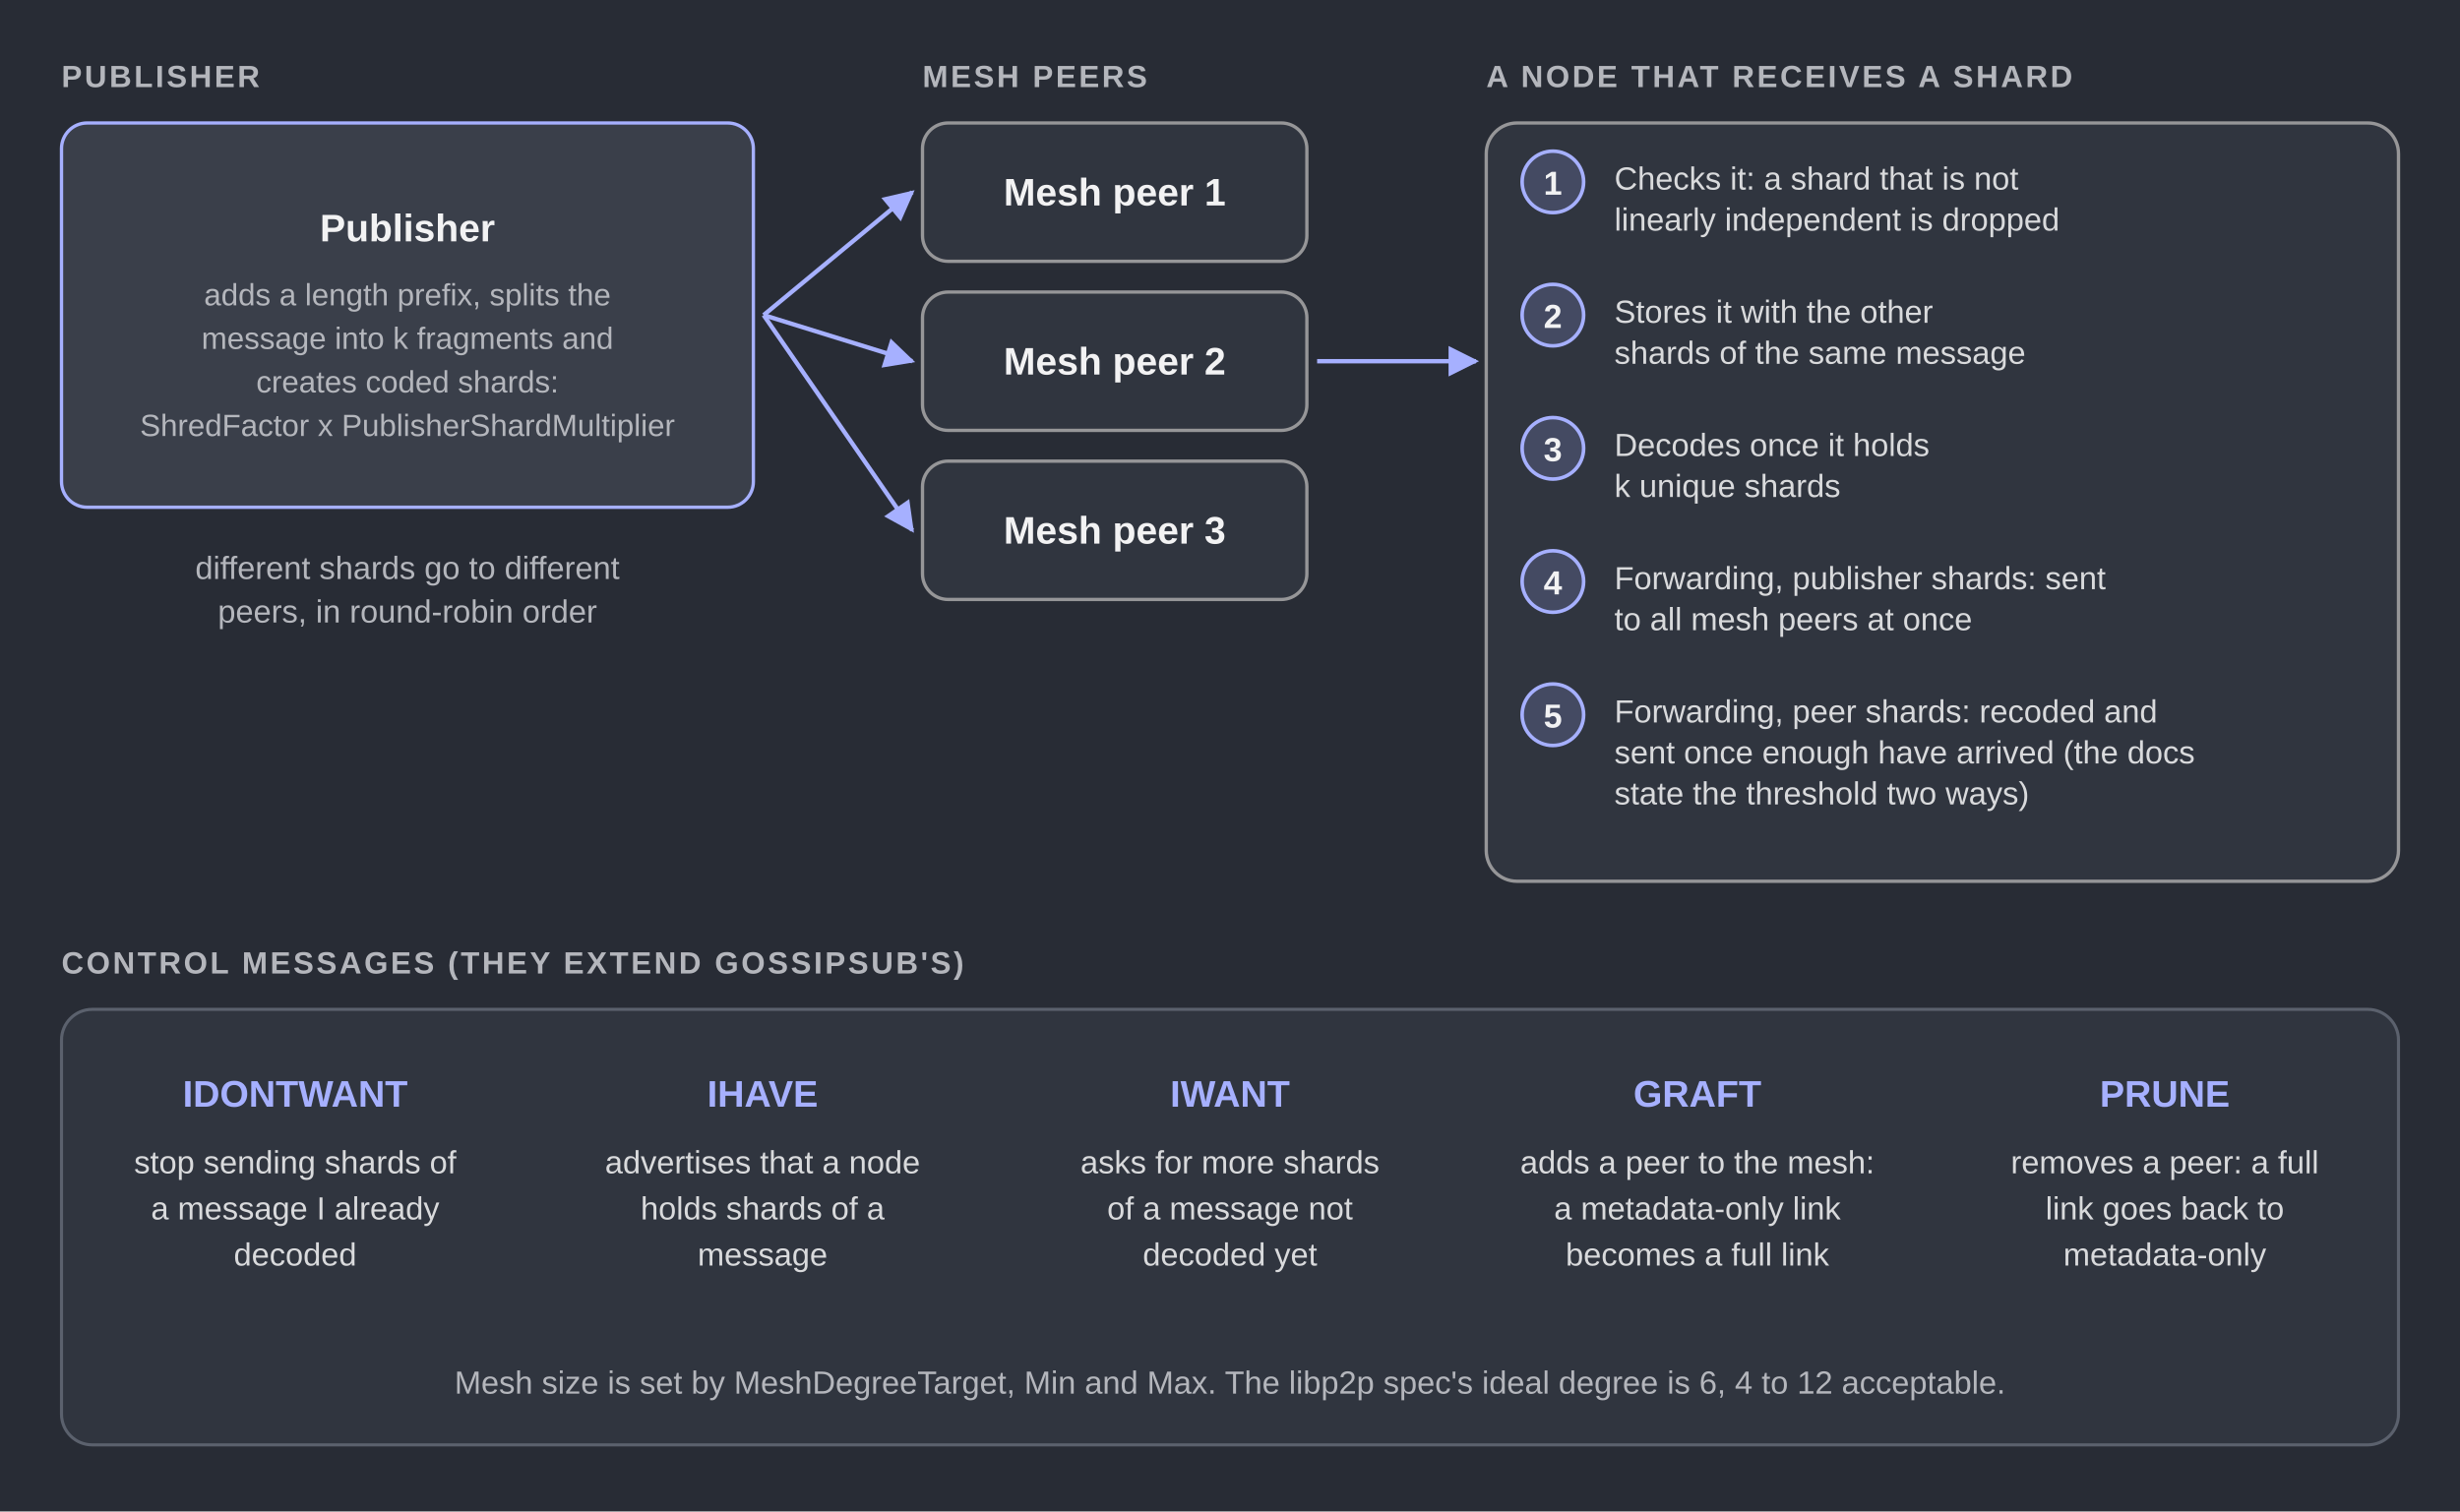
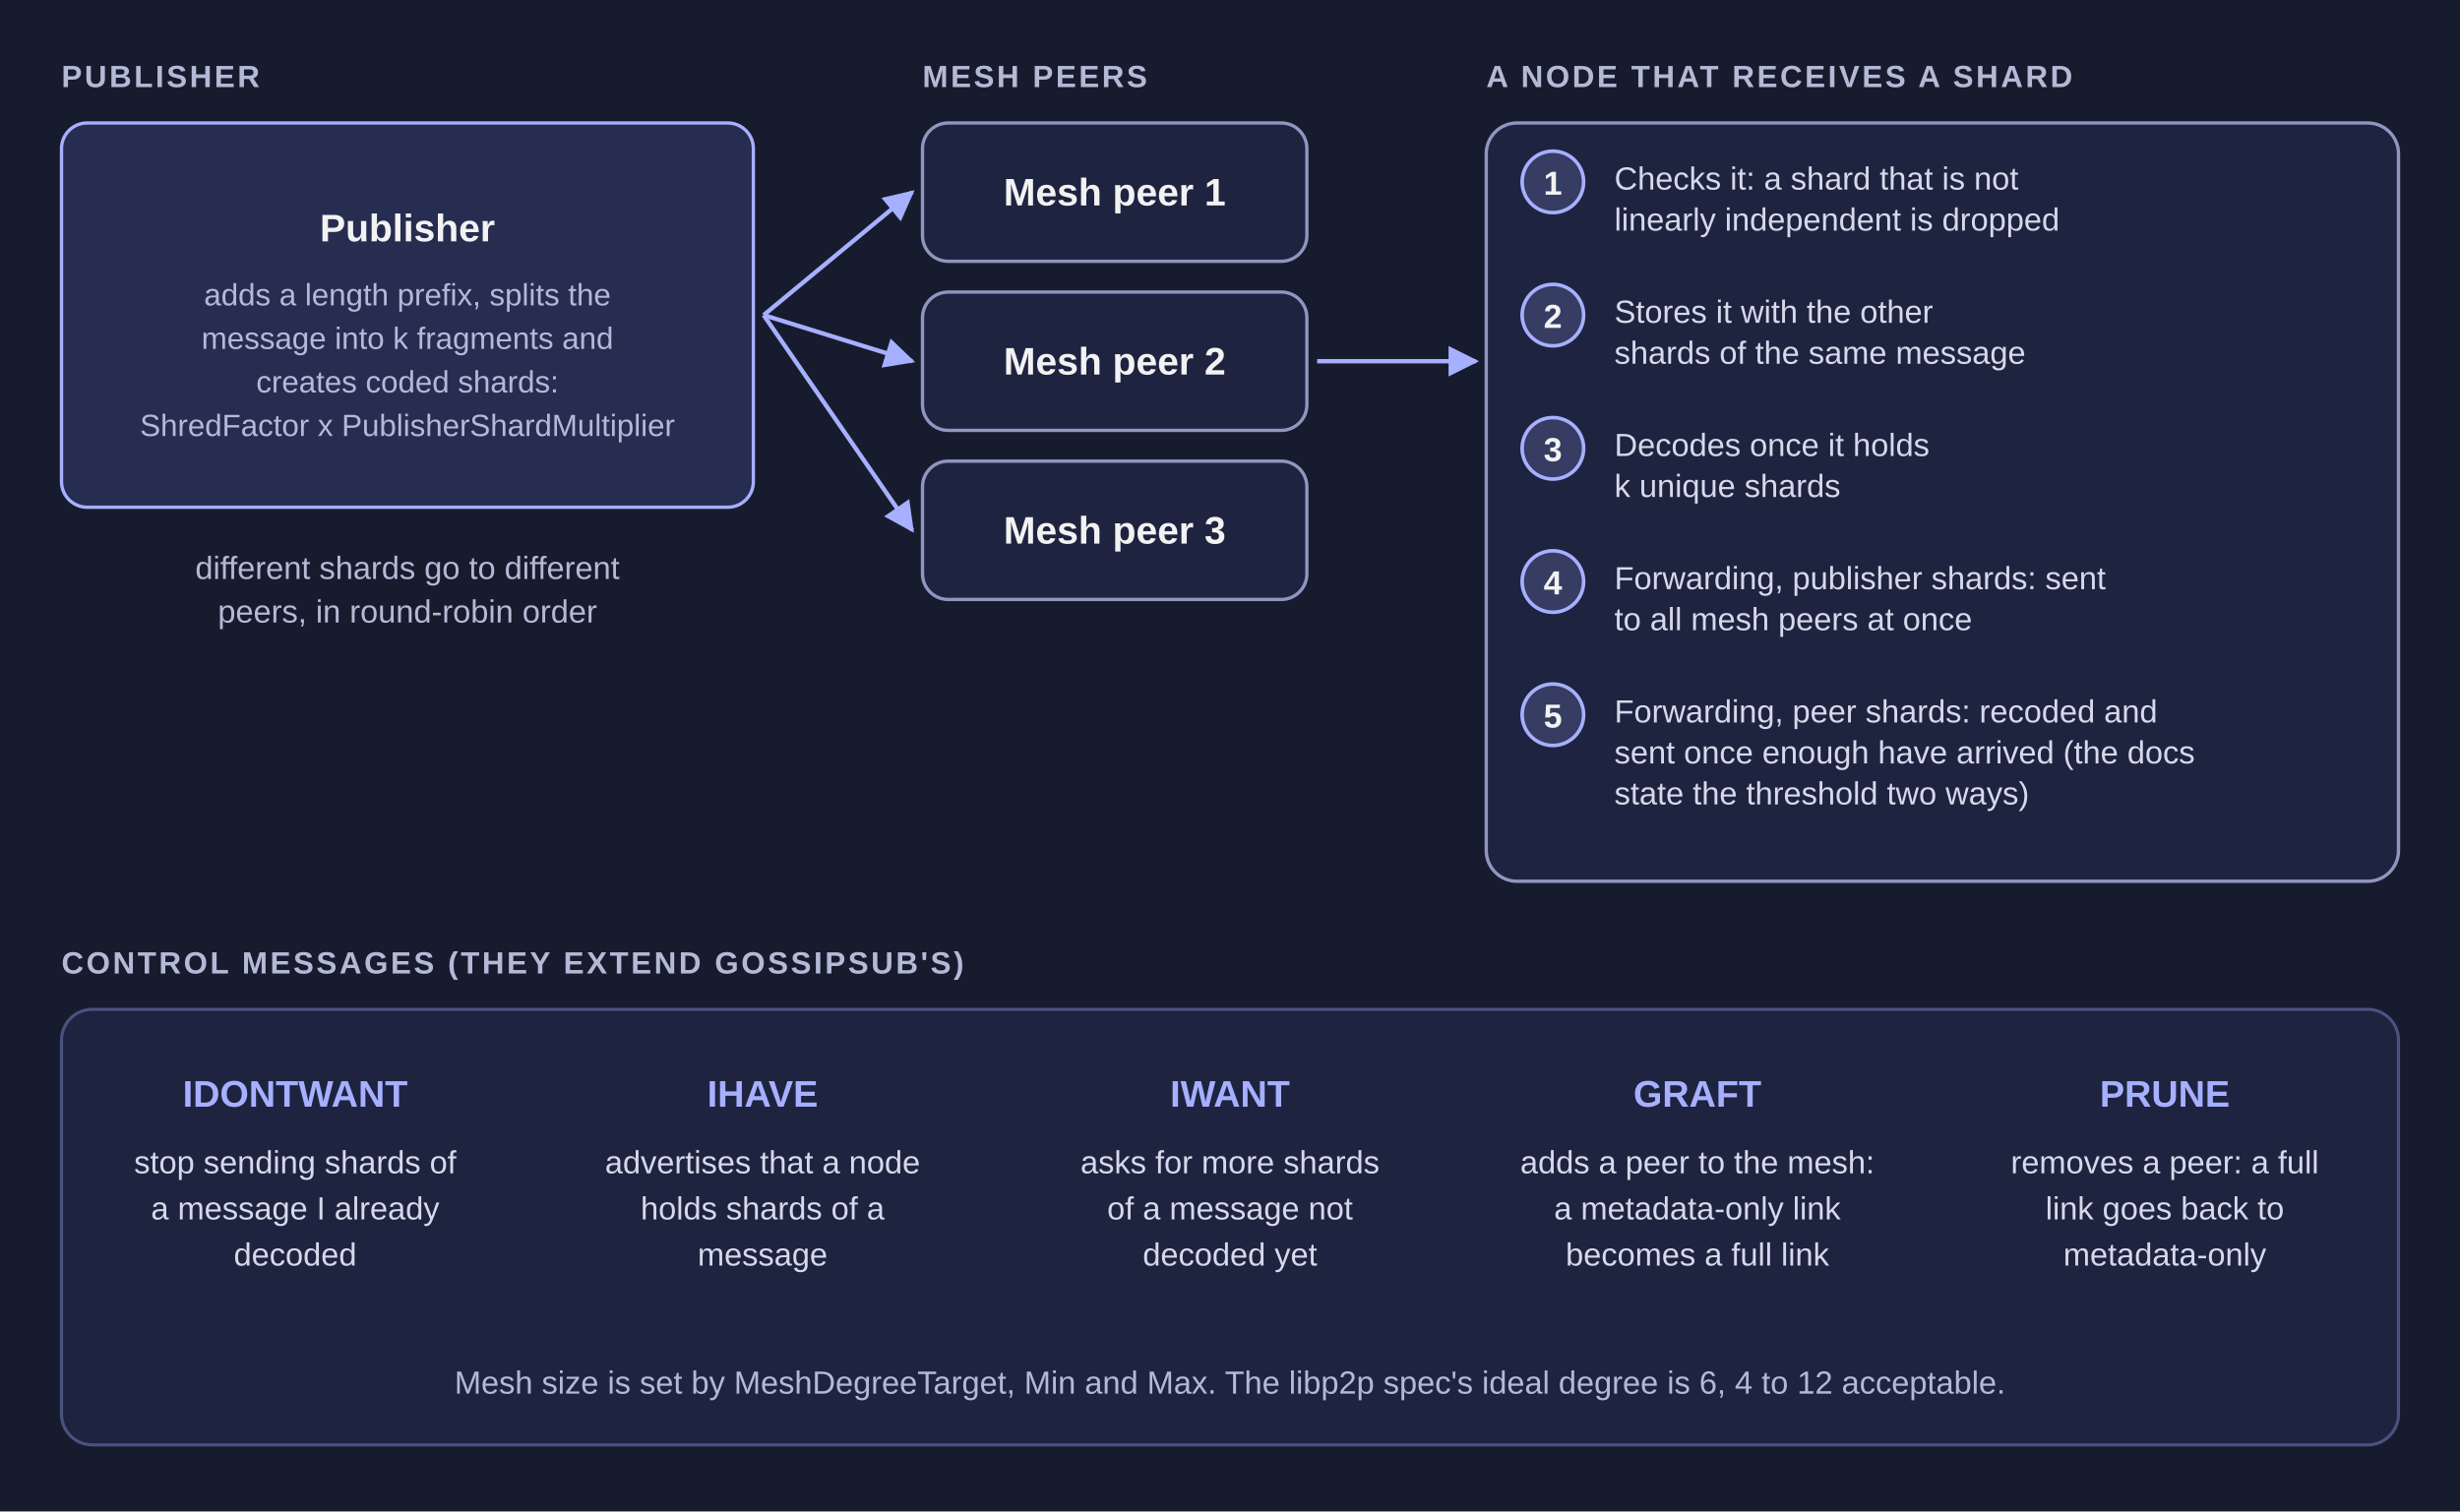
<svg xmlns="http://www.w3.org/2000/svg" viewBox="0 0 960 590" font-family="Helvetica Neue, Arial, sans-serif">
  <defs>
    <marker id="a" viewBox="0 0 10 10" refX="9" refY="5" markerWidth="7" markerHeight="7" orient="auto-start-reverse">
-       <path d="M0 0L10 5L0 10z" fill="#969698" />
+       <path d="M0 0L10 5L0 10z" fill="#8F97BF" />
    </marker>
    <marker id="aw" viewBox="0 0 10 10" refX="9" refY="5" markerWidth="7" markerHeight="7" orient="auto-start-reverse">
      <path d="M0 0L10 5L0 10z" fill="#E3C27A" />
    </marker>
    <marker id="al" viewBox="0 0 10 10" refX="9" refY="5" markerWidth="7" markerHeight="7" orient="auto-start-reverse">
      <path d="M0 0L10 5L0 10z" fill="#A6B0FF" />
    </marker>
    <marker id="ab" viewBox="0 0 10 10" refX="9" refY="5" markerWidth="7" markerHeight="7" orient="auto-start-reverse">
      <path d="M0 0L10 5L0 10z" fill="#93C3EA" />
    </marker>
  </defs>
-   <rect width="960" height="590" fill="#282C35" />
-   <text x="24" y="34" fill="#B4B6BC" font-size="12" font-weight="600" text-anchor="start" letter-spacing="1">PUBLISHER</text>
-   <rect x="24" y="48" width="270" height="150" rx="10" fill="#3A3F4A" stroke="#A6B0FF" stroke-width="1.3" />
+   <rect width="960" height="590" fill="#171B2E" />
+   <text x="24" y="34" fill="#B4B9D6" font-size="12" font-weight="600" text-anchor="start" letter-spacing="1">PUBLISHER</text>
+   <rect x="24" y="48" width="270" height="150" rx="10" fill="#272D50" stroke="#A6B0FF" stroke-width="1.3" />
  <text x="159.0" y="94.2" fill="#F2F2F3" font-size="15" font-weight="600" text-anchor="middle">Publisher</text>
-   <text x="159.0" y="119.2" fill="#B4B6BC" font-size="12" font-weight="400" text-anchor="middle">adds a length prefix, splits the</text>
-   <text x="159.0" y="136.2" fill="#B4B6BC" font-size="12" font-weight="400" text-anchor="middle">message into k fragments and</text>
-   <text x="159.0" y="153.2" fill="#B4B6BC" font-size="12" font-weight="400" text-anchor="middle">creates coded shards:</text>
-   <text x="159.0" y="170.2" fill="#B4B6BC" font-size="12" font-weight="400" text-anchor="middle">ShredFactor x PublisherShardMultiplier</text>
-   <text x="360" y="34" fill="#B4B6BC" font-size="12" font-weight="600" text-anchor="start" letter-spacing="1">MESH PEERS</text>
-   <rect x="360" y="48" width="150" height="54" rx="10" fill="#30353F" stroke="#969698" stroke-width="1.3" />
+   <text x="159.0" y="119.2" fill="#B4B9D6" font-size="12" font-weight="400" text-anchor="middle">adds a length prefix, splits the</text>
+   <text x="159.0" y="136.2" fill="#B4B9D6" font-size="12" font-weight="400" text-anchor="middle">message into k fragments and</text>
+   <text x="159.0" y="153.2" fill="#B4B9D6" font-size="12" font-weight="400" text-anchor="middle">creates coded shards:</text>
+   <text x="159.0" y="170.2" fill="#B4B9D6" font-size="12" font-weight="400" text-anchor="middle">ShredFactor x PublisherShardMultiplier</text>
+   <text x="360" y="34" fill="#B4B9D6" font-size="12" font-weight="600" text-anchor="start" letter-spacing="1">MESH PEERS</text>
+   <rect x="360" y="48" width="150" height="54" rx="10" fill="#1E2340" stroke="#8F97BF" stroke-width="1.3" />
  <text x="435.0" y="80.2" fill="#F2F2F3" font-size="15" font-weight="600" text-anchor="middle">Mesh peer 1</text>
  <line x1="298" y1="123" x2="356" y2="75" stroke="#A6B0FF" stroke-width="1.7" marker-end="url(#al)" />
-   <rect x="360" y="114" width="150" height="54" rx="10" fill="#30353F" stroke="#969698" stroke-width="1.3" />
+   <rect x="360" y="114" width="150" height="54" rx="10" fill="#1E2340" stroke="#8F97BF" stroke-width="1.3" />
  <text x="435.0" y="146.2" fill="#F2F2F3" font-size="15" font-weight="600" text-anchor="middle">Mesh peer 2</text>
  <line x1="298" y1="123" x2="356" y2="141" stroke="#A6B0FF" stroke-width="1.7" marker-end="url(#al)" />
-   <rect x="360" y="180" width="150" height="54" rx="10" fill="#30353F" stroke="#969698" stroke-width="1.3" />
+   <rect x="360" y="180" width="150" height="54" rx="10" fill="#1E2340" stroke="#8F97BF" stroke-width="1.3" />
  <text x="435.0" y="212.2" fill="#F2F2F3" font-size="15" font-weight="600" text-anchor="middle">Mesh peer 3</text>
  <line x1="298" y1="123" x2="356" y2="207" stroke="#A6B0FF" stroke-width="1.7" marker-end="url(#al)" />
-   <text x="159" y="226" fill="#B4B6BC" font-size="12.5" font-weight="400" text-anchor="middle">different shards go to different</text>
-   <text x="159" y="243" fill="#B4B6BC" font-size="12.5" font-weight="400" text-anchor="middle">peers, in round-robin order</text>
-   <text x="580" y="34" fill="#B4B6BC" font-size="12" font-weight="600" text-anchor="start" letter-spacing="1">A NODE THAT RECEIVES A SHARD</text>
-   <rect x="580" y="48" width="356" height="296" rx="12" fill="#30353F" stroke="#969698" stroke-width="1.3" />
+   <text x="159" y="226" fill="#B4B9D6" font-size="12.5" font-weight="400" text-anchor="middle">different shards go to different</text>
+   <text x="159" y="243" fill="#B4B9D6" font-size="12.5" font-weight="400" text-anchor="middle">peers, in round-robin order</text>
+   <text x="580" y="34" fill="#B4B9D6" font-size="12" font-weight="600" text-anchor="start" letter-spacing="1">A NODE THAT RECEIVES A SHARD</text>
+   <rect x="580" y="48" width="356" height="296" rx="12" fill="#1E2340" stroke="#8F97BF" stroke-width="1.3" />
  <circle cx="606" cy="71" r="12" fill="rgba(166,176,255,0.18)" stroke="#A6B0FF" stroke-width="1.4" />
  <text x="606" y="76" fill="#F2F2F3" font-size="13" font-weight="600" text-anchor="middle">1</text>
-   <text x="630" y="74" fill="#D9DADC" font-size="12.5" font-weight="400" text-anchor="start">Checks it: a shard that is not</text>
-   <text x="630" y="90" fill="#D9DADC" font-size="12.5" font-weight="400" text-anchor="start">linearly independent is dropped</text>
+   <text x="630" y="74" fill="#D6D9EA" font-size="12.5" font-weight="400" text-anchor="start">Checks it: a shard that is not</text>
+   <text x="630" y="90" fill="#D6D9EA" font-size="12.5" font-weight="400" text-anchor="start">linearly independent is dropped</text>
  <circle cx="606" cy="123" r="12" fill="rgba(166,176,255,0.18)" stroke="#A6B0FF" stroke-width="1.4" />
  <text x="606" y="128" fill="#F2F2F3" font-size="13" font-weight="600" text-anchor="middle">2</text>
-   <text x="630" y="126" fill="#D9DADC" font-size="12.5" font-weight="400" text-anchor="start">Stores it with the other</text>
-   <text x="630" y="142" fill="#D9DADC" font-size="12.5" font-weight="400" text-anchor="start">shards of the same message</text>
+   <text x="630" y="126" fill="#D6D9EA" font-size="12.5" font-weight="400" text-anchor="start">Stores it with the other</text>
+   <text x="630" y="142" fill="#D6D9EA" font-size="12.5" font-weight="400" text-anchor="start">shards of the same message</text>
  <circle cx="606" cy="175" r="12" fill="rgba(166,176,255,0.18)" stroke="#A6B0FF" stroke-width="1.4" />
  <text x="606" y="180" fill="#F2F2F3" font-size="13" font-weight="600" text-anchor="middle">3</text>
-   <text x="630" y="178" fill="#D9DADC" font-size="12.5" font-weight="400" text-anchor="start">Decodes once it holds</text>
-   <text x="630" y="194" fill="#D9DADC" font-size="12.5" font-weight="400" text-anchor="start">k unique shards</text>
+   <text x="630" y="178" fill="#D6D9EA" font-size="12.5" font-weight="400" text-anchor="start">Decodes once it holds</text>
+   <text x="630" y="194" fill="#D6D9EA" font-size="12.5" font-weight="400" text-anchor="start">k unique shards</text>
  <circle cx="606" cy="227" r="12" fill="rgba(166,176,255,0.18)" stroke="#A6B0FF" stroke-width="1.4" />
  <text x="606" y="232" fill="#F2F2F3" font-size="13" font-weight="600" text-anchor="middle">4</text>
-   <text x="630" y="230" fill="#D9DADC" font-size="12.5" font-weight="400" text-anchor="start">Forwarding, publisher shards: sent</text>
-   <text x="630" y="246" fill="#D9DADC" font-size="12.5" font-weight="400" text-anchor="start">to all mesh peers at once</text>
+   <text x="630" y="230" fill="#D6D9EA" font-size="12.5" font-weight="400" text-anchor="start">Forwarding, publisher shards: sent</text>
+   <text x="630" y="246" fill="#D6D9EA" font-size="12.5" font-weight="400" text-anchor="start">to all mesh peers at once</text>
  <circle cx="606" cy="279" r="12" fill="rgba(166,176,255,0.18)" stroke="#A6B0FF" stroke-width="1.4" />
  <text x="606" y="284" fill="#F2F2F3" font-size="13" font-weight="600" text-anchor="middle">5</text>
-   <text x="630" y="282" fill="#D9DADC" font-size="12.5" font-weight="400" text-anchor="start">Forwarding, peer shards: recoded and</text>
-   <text x="630" y="298" fill="#D9DADC" font-size="12.5" font-weight="400" text-anchor="start">sent once enough have arrived (the docs</text>
-   <text x="630" y="314" fill="#D9DADC" font-size="12.5" font-weight="400" text-anchor="start">state the threshold two ways)</text>
+   <text x="630" y="282" fill="#D6D9EA" font-size="12.5" font-weight="400" text-anchor="start">Forwarding, peer shards: recoded and</text>
+   <text x="630" y="298" fill="#D6D9EA" font-size="12.5" font-weight="400" text-anchor="start">sent once enough have arrived (the docs</text>
+   <text x="630" y="314" fill="#D6D9EA" font-size="12.5" font-weight="400" text-anchor="start">state the threshold two ways)</text>
  <line x1="514" y1="141" x2="576" y2="141" stroke="#A6B0FF" stroke-width="1.7" marker-end="url(#al)" />
-   <text x="24" y="380" fill="#B4B6BC" font-size="12" font-weight="600" text-anchor="start" letter-spacing="1">CONTROL MESSAGES (THEY EXTEND GOSSIPSUB'S)</text>
-   <rect x="24" y="394" width="912" height="170" rx="12" fill="#30353F" stroke="#5B616D" stroke-width="1.2" />
+   <text x="24" y="380" fill="#B4B9D6" font-size="12" font-weight="600" text-anchor="start" letter-spacing="1">CONTROL MESSAGES (THEY EXTEND GOSSIPSUB'S)</text>
+   <rect x="24" y="394" width="912" height="170" rx="12" fill="#1E2340" stroke="#4A5280" stroke-width="1.2" />
  <text x="115.2" y="432" fill="#A6B0FF" font-size="14.5" font-weight="600" text-anchor="middle">IDONTWANT</text>
-   <text x="115.2" y="458" fill="#D9DADC" font-size="12.5" font-weight="400" text-anchor="middle">stop sending shards of</text>
-   <text x="115.2" y="476" fill="#D9DADC" font-size="12.5" font-weight="400" text-anchor="middle">a message I already</text>
-   <text x="115.2" y="494" fill="#D9DADC" font-size="12.5" font-weight="400" text-anchor="middle">decoded</text>
+   <text x="115.2" y="458" fill="#D6D9EA" font-size="12.5" font-weight="400" text-anchor="middle">stop sending shards of</text>
+   <text x="115.2" y="476" fill="#D6D9EA" font-size="12.5" font-weight="400" text-anchor="middle">a message I already</text>
+   <text x="115.2" y="494" fill="#D6D9EA" font-size="12.5" font-weight="400" text-anchor="middle">decoded</text>
  <text x="297.6" y="432" fill="#A6B0FF" font-size="14.5" font-weight="600" text-anchor="middle">IHAVE</text>
-   <text x="297.6" y="458" fill="#D9DADC" font-size="12.5" font-weight="400" text-anchor="middle">advertises that a node</text>
-   <text x="297.6" y="476" fill="#D9DADC" font-size="12.5" font-weight="400" text-anchor="middle">holds shards of a</text>
-   <text x="297.6" y="494" fill="#D9DADC" font-size="12.5" font-weight="400" text-anchor="middle">message</text>
+   <text x="297.6" y="458" fill="#D6D9EA" font-size="12.5" font-weight="400" text-anchor="middle">advertises that a node</text>
+   <text x="297.6" y="476" fill="#D6D9EA" font-size="12.5" font-weight="400" text-anchor="middle">holds shards of a</text>
+   <text x="297.6" y="494" fill="#D6D9EA" font-size="12.5" font-weight="400" text-anchor="middle">message</text>
  <text x="480.0" y="432" fill="#A6B0FF" font-size="14.5" font-weight="600" text-anchor="middle">IWANT</text>
-   <text x="480.0" y="458" fill="#D9DADC" font-size="12.5" font-weight="400" text-anchor="middle">asks for more shards</text>
-   <text x="480.0" y="476" fill="#D9DADC" font-size="12.5" font-weight="400" text-anchor="middle">of a message not</text>
-   <text x="480.0" y="494" fill="#D9DADC" font-size="12.5" font-weight="400" text-anchor="middle">decoded yet</text>
+   <text x="480.0" y="458" fill="#D6D9EA" font-size="12.5" font-weight="400" text-anchor="middle">asks for more shards</text>
+   <text x="480.0" y="476" fill="#D6D9EA" font-size="12.5" font-weight="400" text-anchor="middle">of a message not</text>
+   <text x="480.0" y="494" fill="#D6D9EA" font-size="12.5" font-weight="400" text-anchor="middle">decoded yet</text>
  <text x="662.4" y="432" fill="#A6B0FF" font-size="14.5" font-weight="600" text-anchor="middle">GRAFT</text>
-   <text x="662.4" y="458" fill="#D9DADC" font-size="12.5" font-weight="400" text-anchor="middle">adds a peer to the mesh:</text>
-   <text x="662.4" y="476" fill="#D9DADC" font-size="12.5" font-weight="400" text-anchor="middle">a metadata-only link</text>
-   <text x="662.4" y="494" fill="#D9DADC" font-size="12.5" font-weight="400" text-anchor="middle">becomes a full link</text>
+   <text x="662.4" y="458" fill="#D6D9EA" font-size="12.5" font-weight="400" text-anchor="middle">adds a peer to the mesh:</text>
+   <text x="662.4" y="476" fill="#D6D9EA" font-size="12.5" font-weight="400" text-anchor="middle">a metadata-only link</text>
+   <text x="662.4" y="494" fill="#D6D9EA" font-size="12.5" font-weight="400" text-anchor="middle">becomes a full link</text>
  <text x="844.8" y="432" fill="#A6B0FF" font-size="14.5" font-weight="600" text-anchor="middle">PRUNE</text>
-   <text x="844.8" y="458" fill="#D9DADC" font-size="12.5" font-weight="400" text-anchor="middle">removes a peer: a full</text>
-   <text x="844.8" y="476" fill="#D9DADC" font-size="12.5" font-weight="400" text-anchor="middle">link goes back to</text>
-   <text x="844.8" y="494" fill="#D9DADC" font-size="12.5" font-weight="400" text-anchor="middle">metadata-only</text>
-   <text x="480" y="544" fill="#B4B6BC" font-size="12.5" font-weight="400" text-anchor="middle">Mesh size is set by MeshDegreeTarget, Min and Max. The libp2p spec's ideal degree is 6, 4 to 12 acceptable.</text>
+   <text x="844.8" y="458" fill="#D6D9EA" font-size="12.5" font-weight="400" text-anchor="middle">removes a peer: a full</text>
+   <text x="844.8" y="476" fill="#D6D9EA" font-size="12.5" font-weight="400" text-anchor="middle">link goes back to</text>
+   <text x="844.8" y="494" fill="#D6D9EA" font-size="12.5" font-weight="400" text-anchor="middle">metadata-only</text>
+   <text x="480" y="544" fill="#B4B9D6" font-size="12.5" font-weight="400" text-anchor="middle">Mesh size is set by MeshDegreeTarget, Min and Max. The libp2p spec's ideal degree is 6, 4 to 12 acceptable.</text>
</svg>
